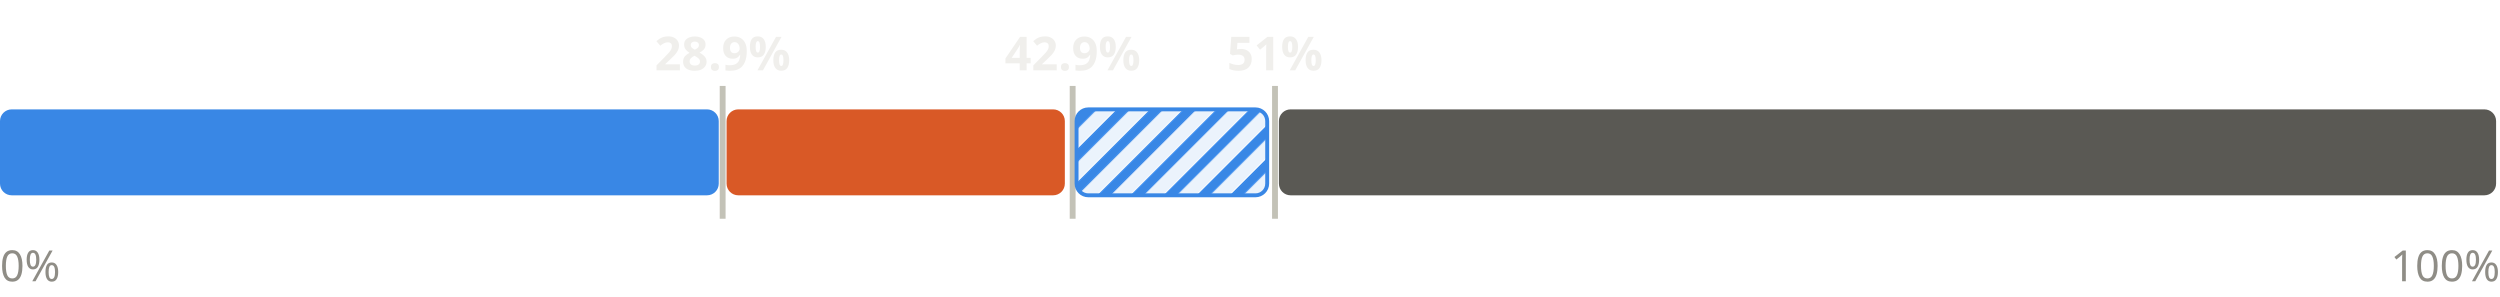
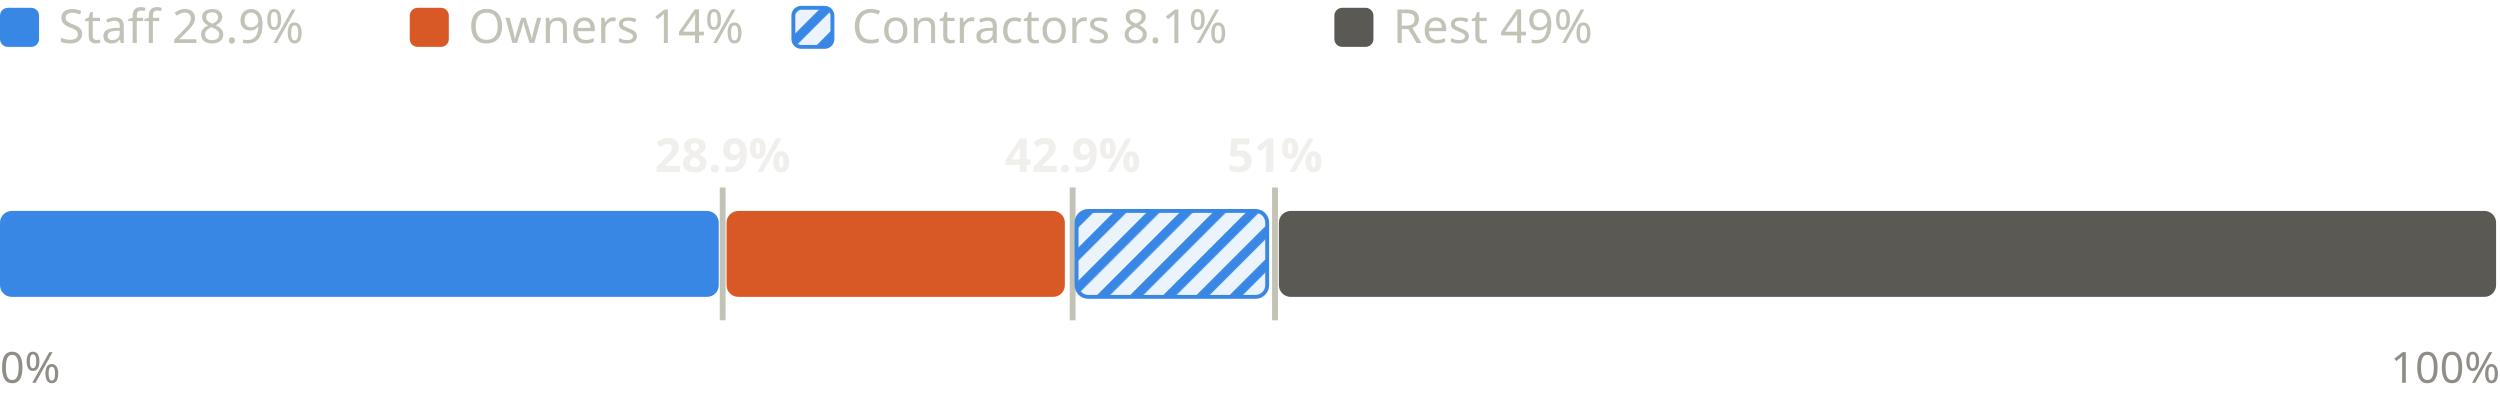
- <svg xmlns="http://www.w3.org/2000/svg" class="bareink" viewBox="0 0 640 76" width="640" height="76" role="img" aria-label="People take 29% of revenue, 43% with owners" font-family="system-ui,sans-serif" font-size="11" fill="#8f8d86" style="overflow:visible;max-width:100%;height:auto">
+ <svg xmlns="http://www.w3.org/2000/svg" class="bareink" viewBox="0 0 640 102" width="640" height="102" role="img" aria-label="People take 29% of revenue, 43% with owners" font-family="system-ui,sans-serif" font-size="11" fill="#8f8d86" style="overflow:visible;max-width:100%;height:auto">
  <defs>
    <pattern id="bi1mij01ss1" patternUnits="userSpaceOnUse" width="6" height="6" patternTransform="rotate(45)">
      <rect width="6" height="6" fill="#3987e5" fill-opacity="0.1" />
      <rect width="2.4" height="6" fill="#3987e5" />
    </pattern>
    <pattern id="bi1mij01ss2" patternUnits="userSpaceOnUse" width="6" height="6" patternTransform="rotate(45)">
      <rect width="6" height="6" fill="#d95926" fill-opacity="0.1" />
      <rect width="2.4" height="6" fill="#d95926" />
    </pattern>
  </defs>
-   <rect x="0" y="28" width="184" height="22" rx="3" fill="#3987e5" />
-   <line x1="185" x2="185" y1="22" y2="56" stroke="#c3c2b7" stroke-width="1.5" />
-   <text x="185" y="18" text-anchor="middle" fill="#f0efec" font-size="12" font-weight="600">28.9%</text>
-   <rect x="0" y="24" width="184" height="30" fill="transparent" tabindex="0" data-i="0" />
-   <rect x="186" y="28" width="86.6" height="22" rx="3" fill="#d95926" />
-   <line x1="274.6" x2="274.6" y1="22" y2="56" stroke="#c3c2b7" stroke-width="1.5" />
-   <text x="274.6" y="18" text-anchor="middle" fill="#f0efec" font-size="12" font-weight="600">42.9%</text>
-   <rect x="186" y="24" width="86.6" height="30" fill="transparent" tabindex="0" data-i="1" />
-   <rect x="275.6" y="28" width="48.8" height="22" rx="3" fill="url(#bi1mij01ss1)" stroke="#3987e5" />
-   <line x1="326.4" x2="326.4" y1="22" y2="56" stroke="#c3c2b7" stroke-width="1.5" />
-   <text x="326.4" y="18" text-anchor="middle" fill="#f0efec" font-size="12" font-weight="600">51%</text>
-   <rect x="275.6" y="24" width="48.8" height="30" fill="transparent" tabindex="0" data-i="2" />
-   <rect x="327.4" y="28" width="311.6" height="22" rx="3" fill="#5a5954" />
-   <rect x="327.4" y="24" width="311.6" height="30" fill="transparent" tabindex="0" data-i="3" />
-   <text x="0" y="72">0%</text>
-   <text x="640" y="72" text-anchor="end">100%</text>
+   <rect x="0" y="2" width="10" height="10" rx="2" fill="#3987e5" />
+   <text x="15" y="11" font-size="12" fill="#c3c2b7">Staff 28.9%</text>
+   <rect x="104.9" y="2" width="10" height="10" rx="2" fill="#d95926" />
+   <text x="119.9" y="11" font-size="12" fill="#c3c2b7">Owners 14%</text>
+   <rect x="203.1" y="2" width="10" height="10" rx="2" fill="url(#bi1mij01ss1)" stroke="#3987e5" />
+   <text x="218.1" y="11" font-size="12" fill="#c3c2b7">Contractors 8.1%</text>
+   <rect x="341.6" y="2" width="10" height="10" rx="2" fill="#5a5954" />
+   <text x="356.6" y="11" font-size="12" fill="#c3c2b7">Rest 49%</text>
+   <rect x="0" y="54" width="184" height="22" rx="3" fill="#3987e5" />
+   <line x1="185" x2="185" y1="48" y2="82" stroke="#c3c2b7" stroke-width="1.5" />
+   <text x="185" y="44" text-anchor="middle" fill="#f0efec" font-size="12" font-weight="600">28.9%</text>
+   <rect x="0" y="50" width="184" height="30" fill="transparent" tabindex="0" data-i="0" />
+   <rect x="186" y="54" width="86.6" height="22" rx="3" fill="#d95926" />
+   <line x1="274.6" x2="274.6" y1="48" y2="82" stroke="#c3c2b7" stroke-width="1.5" />
+   <text x="274.6" y="44" text-anchor="middle" fill="#f0efec" font-size="12" font-weight="600">42.9%</text>
+   <rect x="186" y="50" width="86.6" height="30" fill="transparent" tabindex="0" data-i="1" />
+   <rect x="275.6" y="54" width="48.8" height="22" rx="3" fill="url(#bi1mij01ss1)" stroke="#3987e5" />
+   <line x1="326.4" x2="326.4" y1="48" y2="82" stroke="#c3c2b7" stroke-width="1.5" />
+   <text x="326.4" y="44" text-anchor="middle" fill="#f0efec" font-size="12" font-weight="600">51%</text>
+   <rect x="275.6" y="50" width="48.8" height="30" fill="transparent" tabindex="0" data-i="2" />
+   <rect x="327.4" y="54" width="311.6" height="22" rx="3" fill="#5a5954" />
+   <rect x="327.4" y="50" width="311.6" height="30" fill="transparent" tabindex="0" data-i="3" />
+   <text x="0" y="98">0%</text>
+   <text x="640" y="98" text-anchor="end">100%</text>
</svg>
